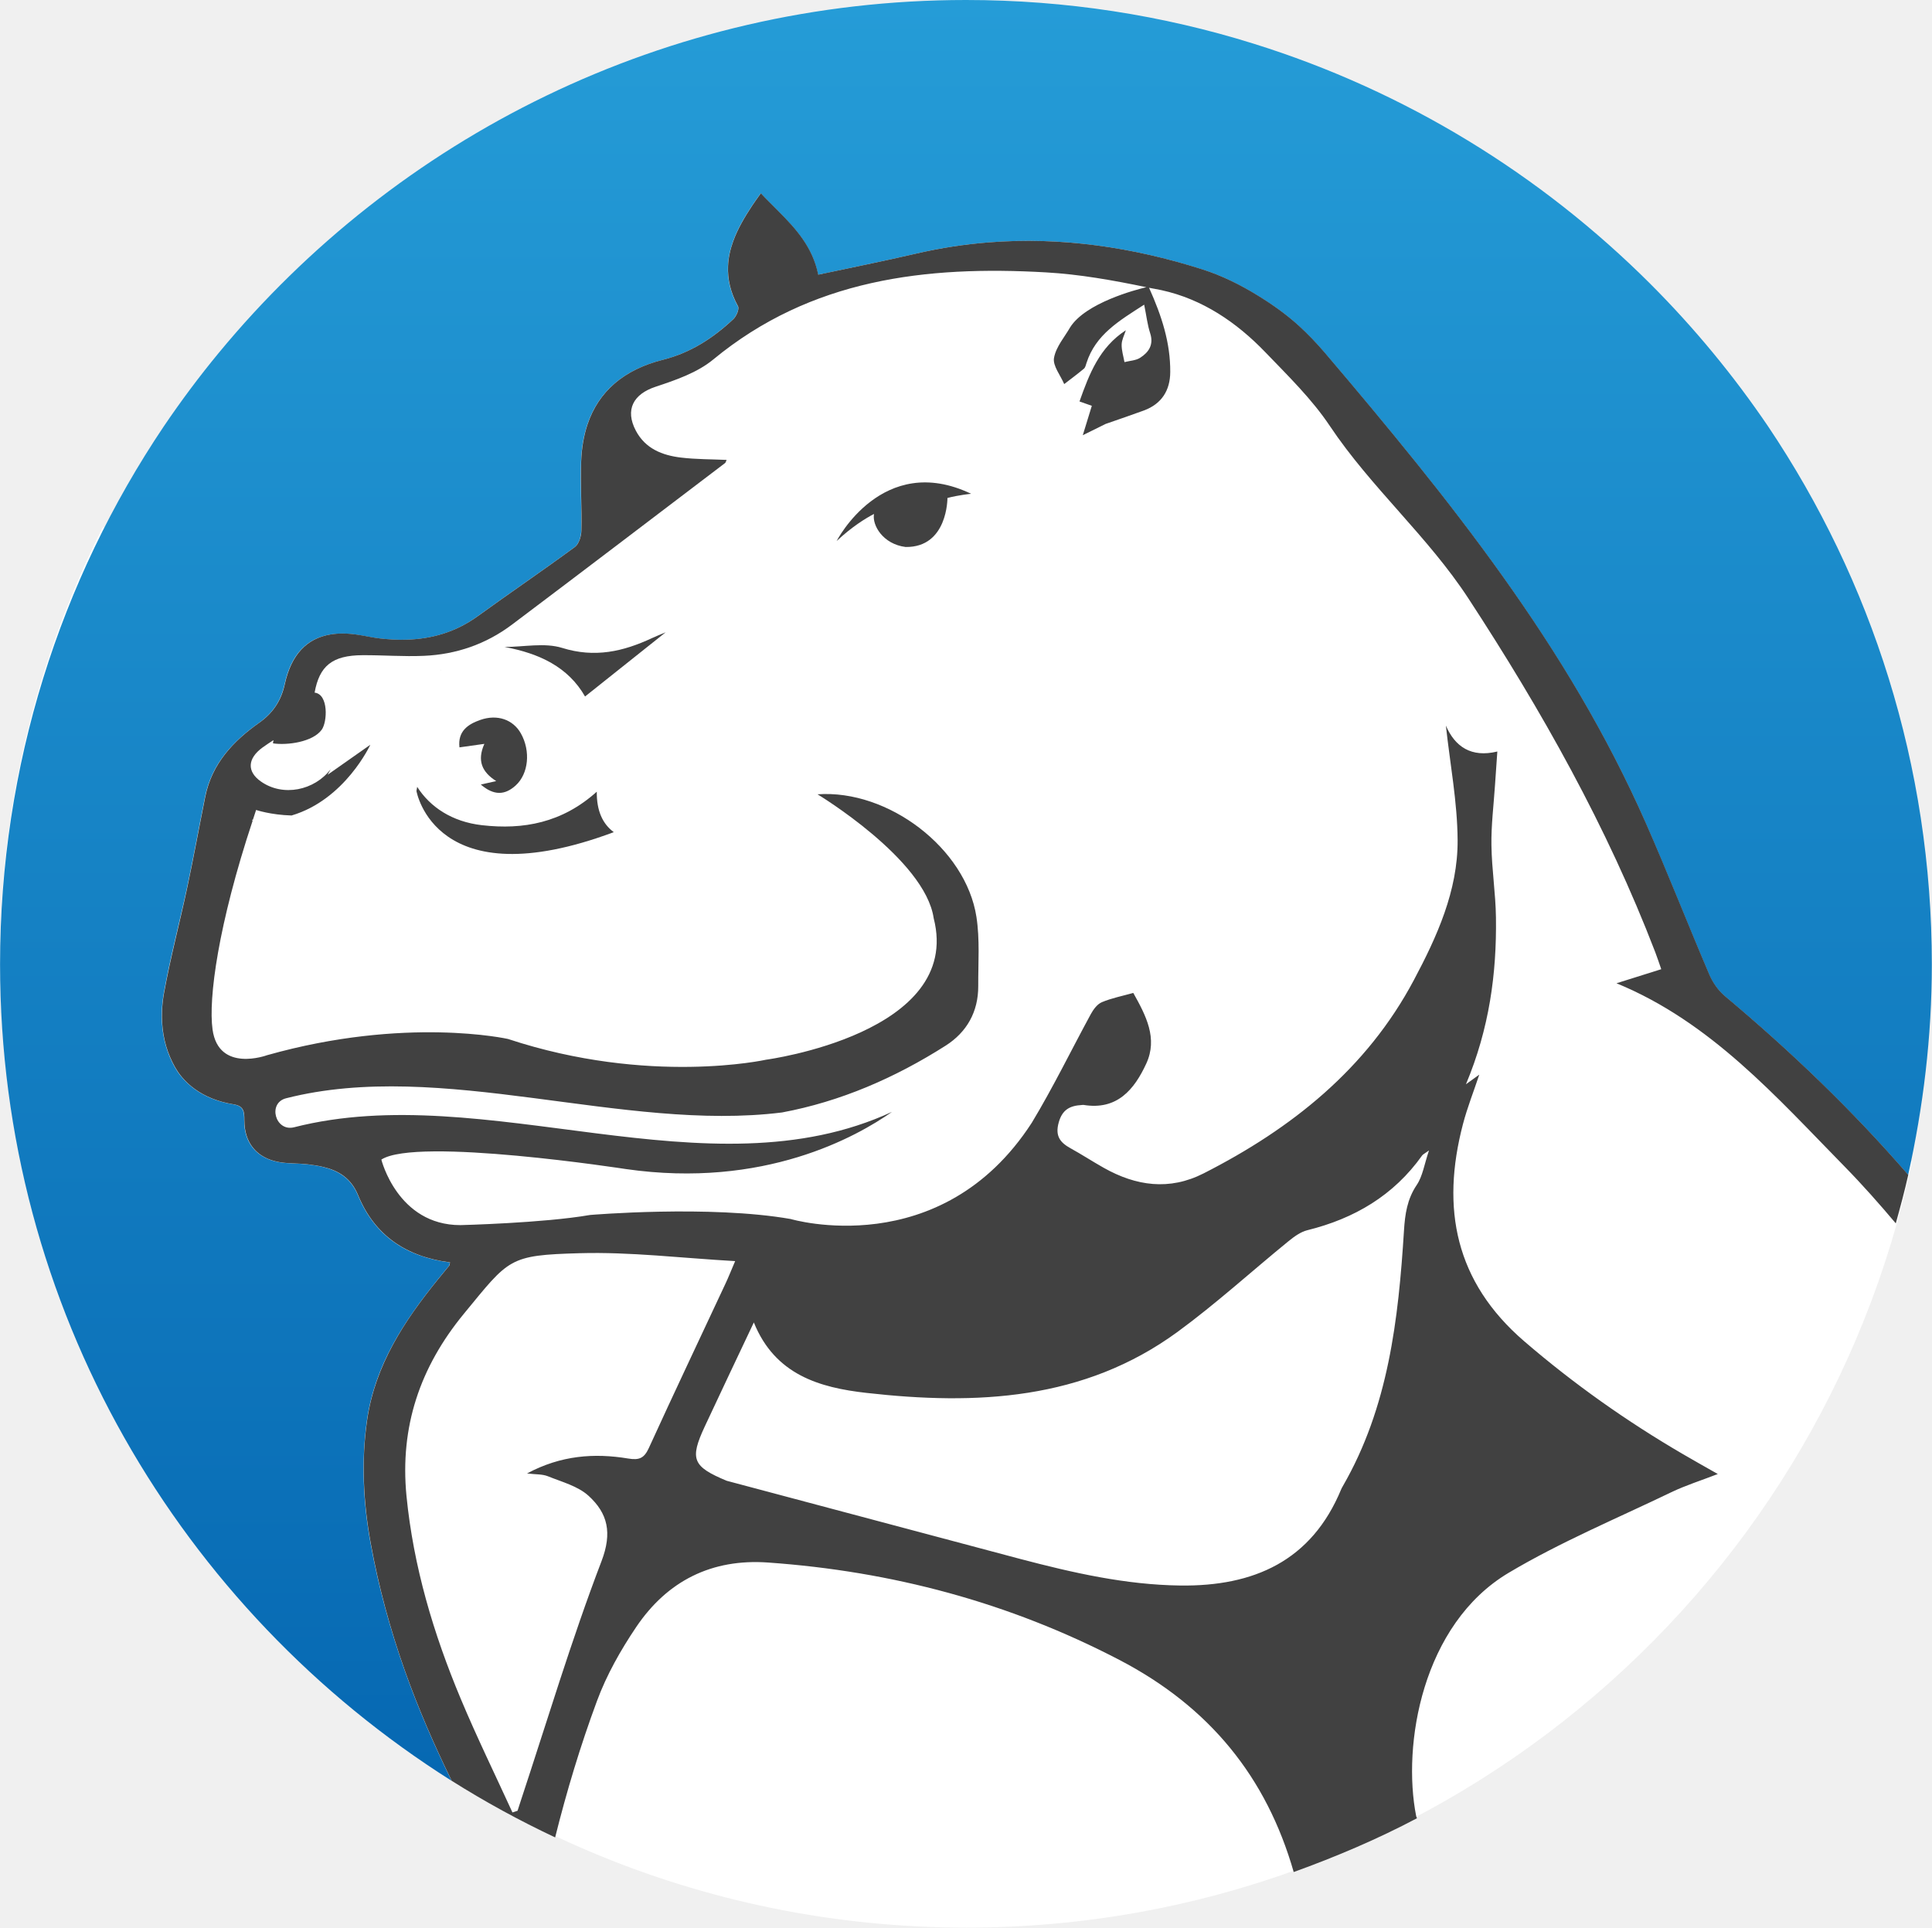
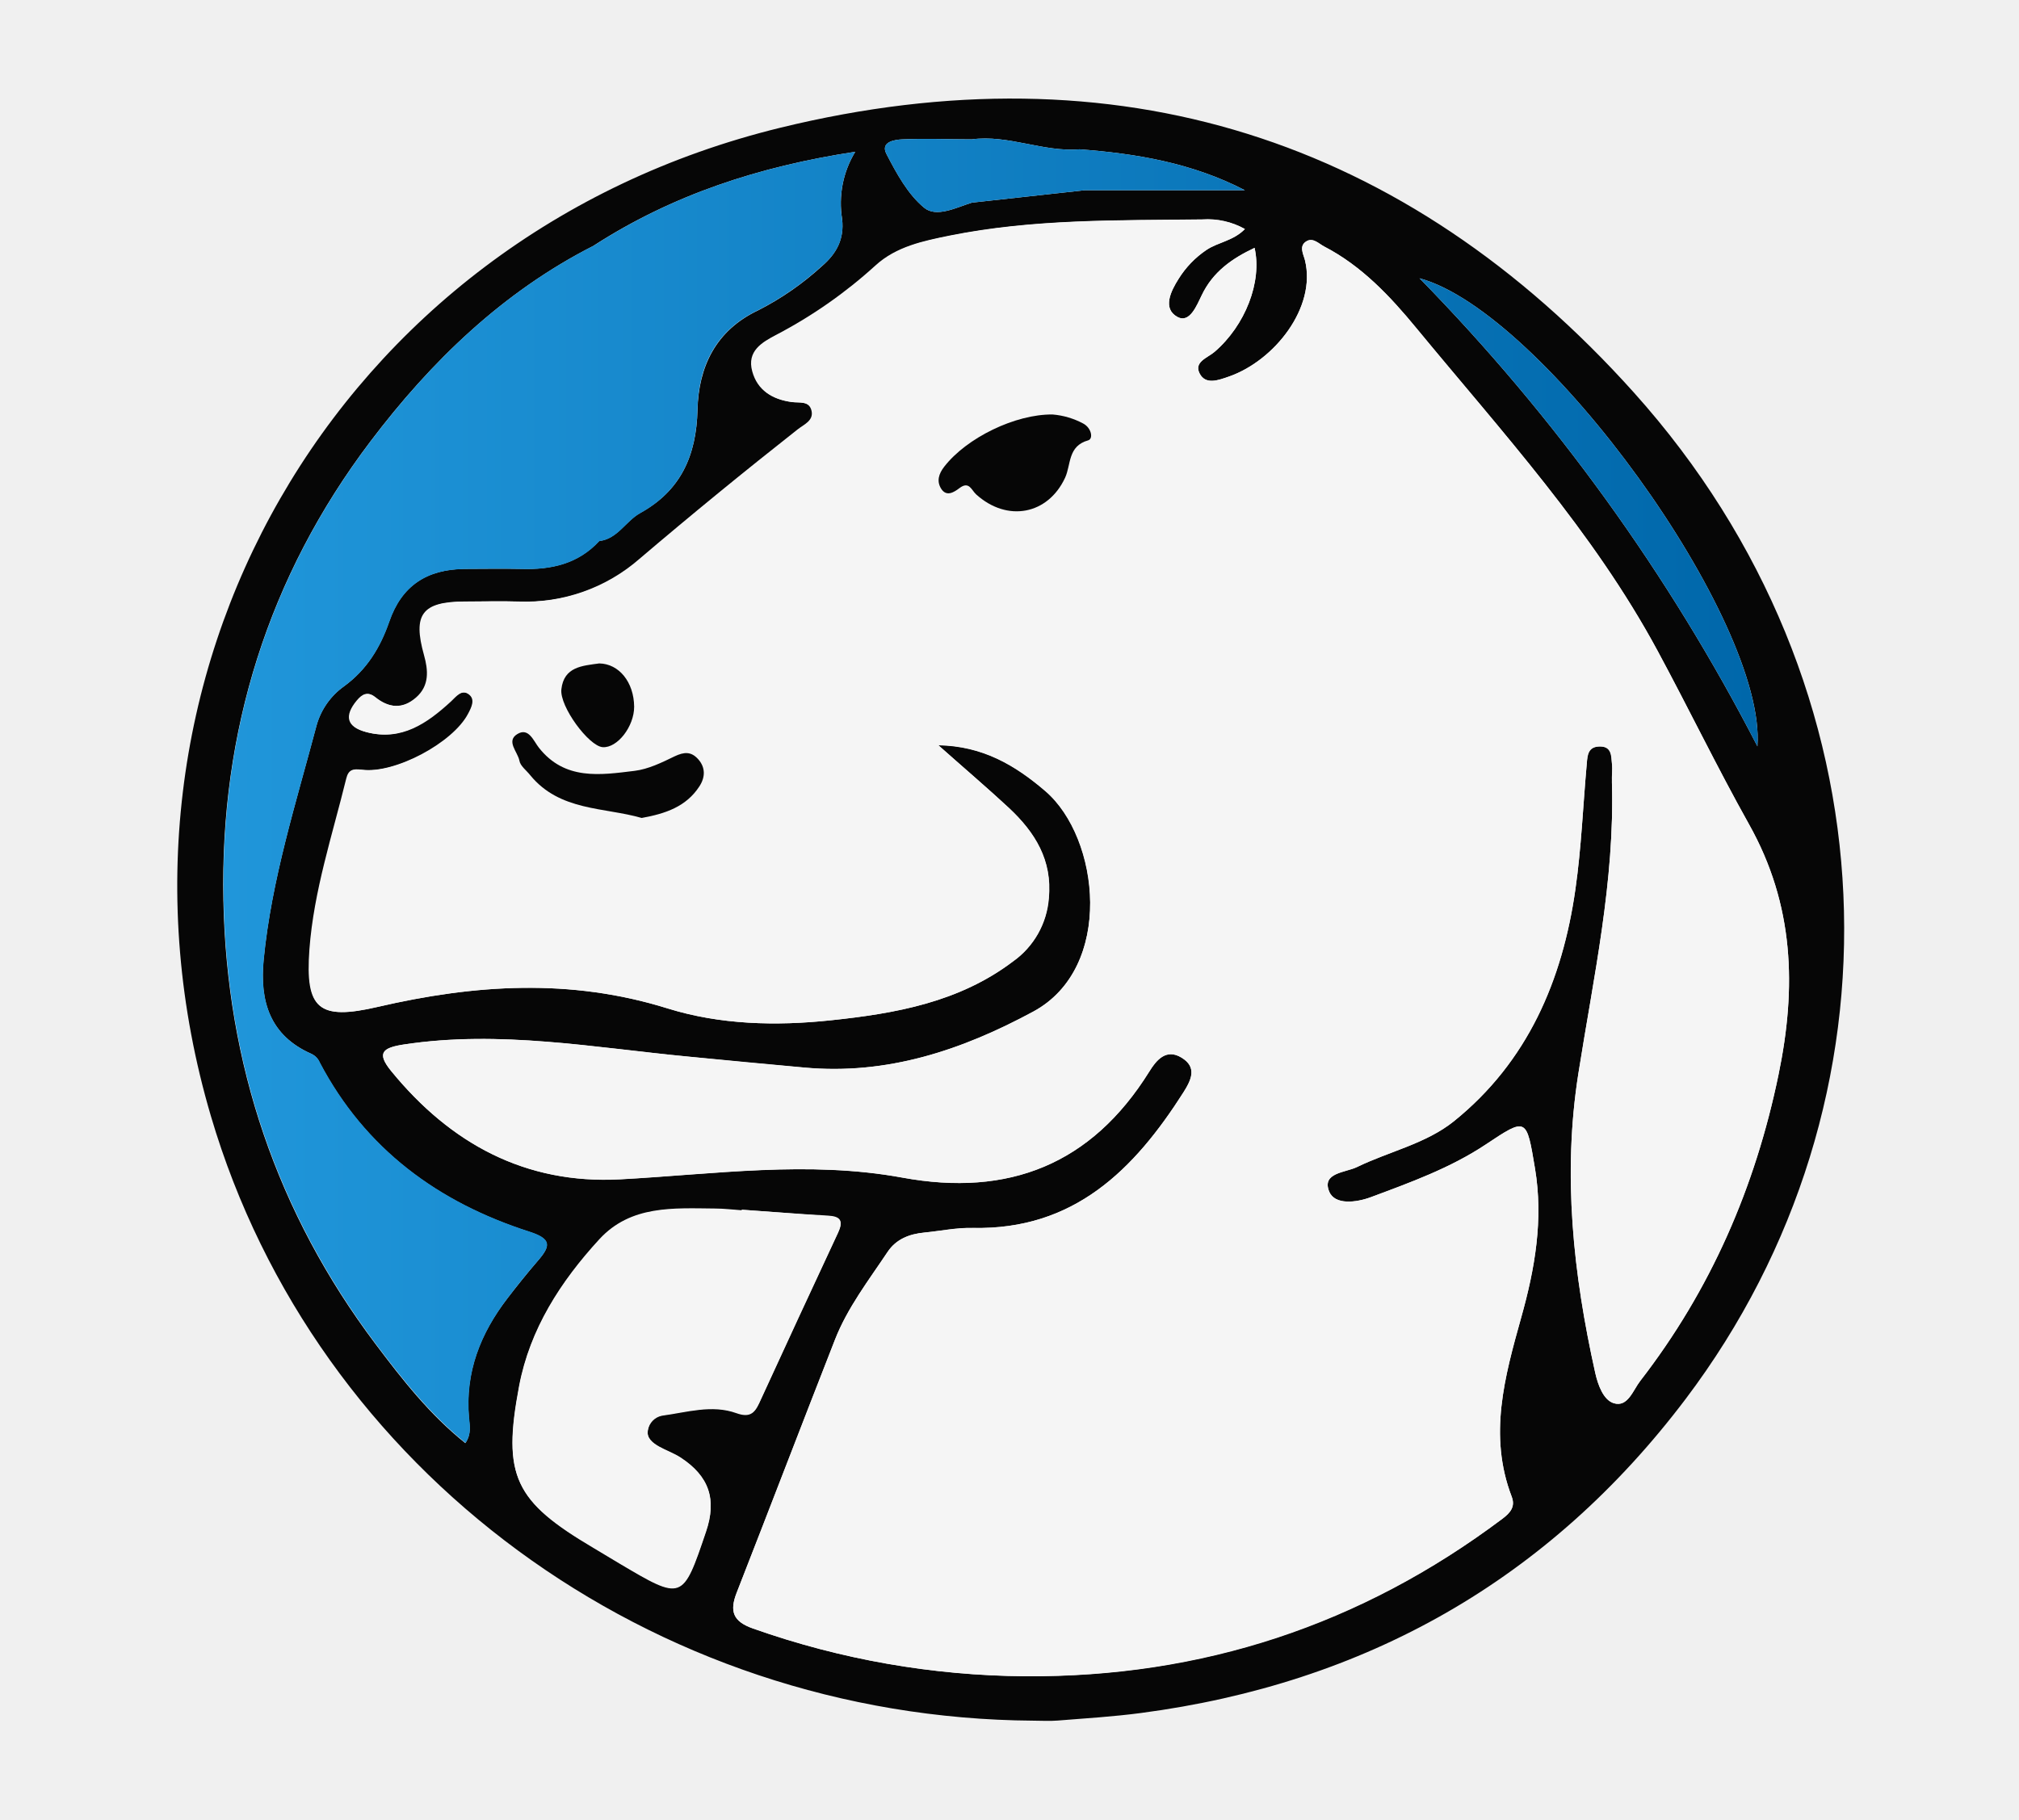
- <svg xmlns="http://www.w3.org/2000/svg" version="1.1" id="Layer_1" x="0px" y="0px" viewBox="0 0 363.85 363.05" style="enable-background:new 0 0 363.85 363.05;" xml:space="preserve">
-   <style type="text/css">
- 	.st0{fill:#FFFFFF;}
- 	.st1{fill:url(#SVGID_1_);}
- 	.st2{fill:#414141;}
- 	.st3{clip-path:url(#SVGID_3_);}
- 	.st4{fill:none;}
- 	.st5{fill:url(#SVGID_4_);}
- 	.st6{fill:#466BB2;}
- 	.st7{fill:#1C449B;}
- </style>
-   <g>
-     <path class="st0" d="M353.8,209.53c-0.23-3.65,1.95-7.08,5.01-8.95c0.11-5.61,0.37-11.22,0.43-16.84c0.04-4.1-0.05-8.2-0.44-12.29   c-0.08-0.89-0.2-1.77-0.29-2.66c-0.03-0.21-0.05-0.37-0.07-0.51c-0.07-0.41-0.14-0.83-0.22-1.24c-0.41-2.15-0.92-4.27-1.5-6.38   c-0.51-1.84-0.5-3.66-0.07-5.33c-0.69-1.37-1.15-2.88-1.35-4.4c-0.06-0.48-0.13-0.96-0.2-1.44c-0.02-0.13-0.05-0.29-0.08-0.49   c-0.22-1.23-0.43-2.46-0.67-3.68c-0.42-2.14-0.88-4.26-1.4-6.38c-1.1-4.55-2.42-9.05-3.89-13.49c-1.44-4.34-2.9-8.7-4.52-12.98   c-0.78-2.06-1.61-4.09-2.47-6.11c-0.14-0.3-0.46-1.03-0.62-1.37c-0.51-1.08-1.02-2.16-1.56-3.23c-2.01-4.03-4.23-7.97-6.65-11.76   c-1.11-1.73-2.22-3.47-3.36-5.18c-0.62-0.93-1.27-1.85-1.95-2.74c-0.21-0.28-0.43-0.56-0.65-0.84c-0.08-0.1-0.18-0.22-0.31-0.37   c-4.84-5.56-9.99-10.88-14.52-16.71c-2.2-0.31-4.36-1.26-6.11-2.68c-1.13-0.91-2.26-1.85-3.44-2.71c-0.24-0.17-0.56-0.39-0.83-0.58   c-0.44-0.32-0.88-0.63-1.32-0.94c-2.35-1.65-4.75-3.23-7.19-4.75c-4.98-3.11-10.12-5.98-15.33-8.68   c-10.52-5.45-21.37-10.22-32.29-14.79c-4.62-1.93-9.25-3.83-13.88-5.74c-0.32-0.13-1.23-0.49-1.46-0.58   c-0.55-0.21-1.11-0.42-1.67-0.63c-1.32-0.48-2.64-0.95-3.98-1.39c-2.63-0.86-5.28-1.64-7.96-2.33c-5.55-1.43-11.18-2.43-16.86-3.18   c-0.13-0.02-0.24-0.03-0.33-0.05c-0.13-0.01-0.29-0.02-0.49-0.04c-0.59-0.05-1.19-0.12-1.78-0.17c-1.34-0.12-2.68-0.23-4.02-0.31   c-2.68-0.18-5.37-0.29-8.06-0.35c-11.38-0.26-22.75,0.45-34.08,1.44c-3,0.26-6.02,0.5-9.01,0.86c-0.48,0.06-1.07,0.08-1.56,0.19   c-0.11,0.02-0.21,0.05-0.3,0.06c-1.23,0.21-2.46,0.45-3.69,0.71c-5.1,1.08-10.11,2.58-15,4.4c-1.28,0.48-2.55,0.98-3.81,1.49   c-0.5,0.21-1.01,0.43-1.51,0.63c-0.09,0.04-0.17,0.07-0.24,0.1c-2.22,1.03-4.43,2.07-6.6,3.18c-4.52,2.31-8.94,4.84-13.27,7.48   c-8.94,5.46-17.55,11.44-26.2,17.33c-4.31,2.94-8.71,5.74-13.03,8.66c-2.21,1.49-4.39,3.03-6.52,4.64c0,0-0.49,0.38-0.87,0.67   c-0.38,0.31-0.99,0.81-1,0.82c-0.85,0.72-1.69,1.46-2.5,2.21c-1.13,1.05-2.23,2.13-3.29,3.25c-0.48,0.51-0.93,1.07-1.43,1.56   c-0.13,0.13-0.44,0.49-0.57,0.64c-1.42,1.97-2.65,4.12-3.9,6.19c-3.21,5.33-6.4,10.54-10.16,15.5c-1.82,2.41-4.71,3.27-7.58,3.06   C6.96,123.92,0,151.67,0,181.05c0,100.52,81.48,182,182,182c87.59,0,160.72-61.87,178.09-144.29   C356.5,217.21,354.06,213.7,353.8,209.53z" />
-     <g>
-       <g>
-         <linearGradient id="SVGID_1_" gradientUnits="userSpaceOnUse" x1="181.926" y1="0" x2="181.926" y2="335.407">
-           <stop offset="0" style="stop-color:#259CD7" />
-           <stop offset="1" style="stop-color:#0668B2" />
-         </linearGradient>
-         <path class="st1" d="M69.79,290.67c-0.7-3.85-1.15-7.71-1.28-11.59c-0.13-3.87,0.05-7.76,0.61-11.66     c0.75-5.16,2.49-9.82,4.85-14.16c2.35-4.34,5.32-8.38,8.5-12.31c0.7-0.86,1.41-1.71,2.11-2.57c0.06-0.07,0.05-0.19,0.14-0.61     c-8.22-1.05-14.17-5.03-17.3-12.64c-1.35-3.27-3.74-4.64-6.56-5.33c-0.94-0.23-1.93-0.38-2.94-0.5c-1.71-0.2-3.45-0.12-5.14-0.38     c-3.24-0.5-5.45-2.24-6.35-4.93c-0.3-0.9-0.45-1.9-0.45-3c0.01-1.6-0.09-2.68-2.03-2.99c-2.99-0.48-5.4-1.5-7.31-2.89     c-0.95-0.69-1.78-1.48-2.5-2.34c-0.91-1.09-1.57-2.33-2.13-3.62c-1.17-2.73-1.66-5.76-1.53-8.75c0-0.03,0-0.05,0-0.08     c0.05-1.11,0.18-2.21,0.37-3.28c1.21-6.74,2.99-13.38,4.42-20.08c1.19-5.62,2.22-11.28,3.35-16.91     c1.24-6.17,5.23-10.43,10.11-13.88c1.33-0.94,2.38-1.99,3.18-3.2s1.35-2.57,1.69-4.13c1.2-5.5,4.09-8.61,8.63-9.34     c1.51-0.25,3.2-0.23,5.07,0.05c1.4,0.21,2.78,0.54,4.19,0.7c1.66,0.19,3.29,0.28,4.9,0.24c4.82-0.12,9.37-1.38,13.56-4.43     c6.05-4.39,12.25-8.59,18.28-13.02c0.77-0.56,1.21-2.02,1.23-3.07c0.09-4.35-0.2-8.7-0.04-13.04c0.09-2.55,0.49-4.86,1.18-6.94     c2.08-6.24,6.85-10.37,14.22-12.22c5.19-1.3,9.43-4.07,13.24-7.63c0.29-0.28,0.59-0.76,0.78-1.24c0.19-0.48,0.27-0.95,0.12-1.21     c-1.44-2.64-1.98-5.14-1.88-7.55c0.07-1.6,0.42-3.16,0.97-4.69c0.83-2.3,2.12-4.53,3.59-6.73c0.45-0.67,0.92-1.32,1.62-2.31     c1.07,1.15,2.19,2.25,3.3,3.36c3.31,3.33,6.46,6.75,7.51,11.97c6.08-1.3,12.29-2.54,18.46-3.97c4.56-1.06,9.11-1.75,13.64-2.11     c13.59-1.08,27.01,0.86,40.24,5.08c3.72,1.18,7.15,2.9,10.4,4.9c2.74,1.68,5.36,3.52,7.75,5.7c1.74,1.59,3.39,3.3,4.93,5.12     c2.91,3.42,5.81,6.85,8.68,10.3c5.75,6.9,11.39,13.87,16.82,20.98c2.72,3.56,5.38,7.15,7.97,10.79     c5.19,7.28,10.11,14.75,14.64,22.47c4.53,7.73,8.69,15.71,12.34,24.04c4.14,9.44,7.9,19.04,11.95,28.52     c0.64,1.5,1.68,3,2.91,4.03c12.42,10.41,24.05,21.55,34.56,33.69c2.84-12.77,4.46-26.01,4.46-39.64     c0-37.51-11.37-72.35-30.82-101.31c-6.53-9.63-13.95-18.62-22.15-26.82c-20.65-20.65-46.21-36.38-74.75-45.28     C218.99,2.88,200.78,0,181.92,0C125.34,0,74.69,25.89,41.2,66.46c-3.67,4.44-7.12,9.07-10.36,13.85     c-19.46,28.96-30.83,63.8-30.83,101.31c0,64.82,34,121.56,85.04,153.78c-3.32-6.79-6.33-13.69-8.84-20.8     C73.47,306.86,71.28,298.9,69.79,290.67z" />
-         <g>
-           <path class="st2" d="M78.57,148.2l-0.14,0.77c0,0,3.45,20.35,37.16,7.76c-2.11-1.57-3.23-4.02-3.2-7.62      c-6.52,5.86-13.82,7.2-21.61,6.31C85.11,154.78,80.97,151.97,78.57,148.2z" />
-           <path class="st2" d="M82.97,126.19l0.08,0.01c0.01-0.01,0.01-0.02,0.02-0.03C83.03,126.18,83,126.19,82.97,126.19z" />
-           <path class="st2" d="M97.1,147.95c2.45-2.21,2.86-6.5,1-9.81c-1.45-2.59-4.41-3.68-7.64-2.55c-2.33,0.81-4.28,2.13-3.93,5.17      c1.53-0.22,2.87-0.4,4.69-0.66c-1.41,3.17-0.45,5.31,2.23,7.01c-1.15,0.26-1.82,0.41-2.9,0.65      C93,149.87,95.08,149.78,97.1,147.95z" />
-           <path class="st2" d="M122.79,120.18c-5.43,2.54-10.79,3.76-16.91,1.85c-3.32-1.03-7.22-0.18-10.86-0.18      c6.56,1.21,12,3.79,15.16,9.33c5.08-4.04,10.08-8.03,15.18-12.09C124.42,119.48,123.59,119.81,122.79,120.18z" />
-           <path class="st2" d="M324.83,187.58c-1.24-1.04-2.27-2.54-2.91-4.03c-4.05-9.48-7.8-19.08-11.95-28.52      c-3.66-8.32-7.81-16.31-12.34-24.04c-4.53-7.73-9.45-15.19-14.64-22.47c-2.59-3.64-5.26-7.24-7.97-10.79      c-5.43-7.12-11.08-14.08-16.82-20.98c-2.87-3.45-5.77-6.88-8.68-10.3c-1.55-1.82-3.19-3.53-4.93-5.12      c-2.39-2.17-5.01-4.02-7.75-5.7c-3.25-2-6.68-3.71-10.4-4.9c-13.23-4.21-26.65-6.15-40.24-5.08c-4.53,0.36-9.08,1.05-13.64,2.11      c-6.17,1.43-12.37,2.67-18.46,3.97c-1.06-5.22-4.2-8.64-7.51-11.97c-1.1-1.11-2.23-2.21-3.3-3.36c-0.7,0.99-1.17,1.64-1.62,2.31      c-1.47,2.21-2.76,4.44-3.59,6.73c-0.55,1.53-0.91,3.09-0.97,4.69c-0.1,2.4,0.43,4.9,1.88,7.55c0.14,0.26,0.06,0.73-0.12,1.21      c-0.19,0.48-0.48,0.96-0.78,1.24c-3.8,3.56-8.05,6.33-13.24,7.63c-7.37,1.85-12.14,5.98-14.22,12.22      c-0.69,2.08-1.09,4.4-1.18,6.94c-0.16,4.34,0.14,8.7,0.04,13.04c-0.02,1.05-0.47,2.51-1.23,3.07      c-6.03,4.43-12.22,8.63-18.28,13.02c-4.19,3.04-8.74,4.31-13.56,4.43c-1.61,0.04-3.24-0.05-4.9-0.24      c-1.4-0.16-2.79-0.5-4.18-0.7c-1.87-0.28-3.56-0.3-5.07-0.05c-4.53,0.74-7.42,3.84-8.63,9.34c-0.34,1.57-0.89,2.93-1.69,4.13      c-0.8,1.21-1.84,2.26-3.18,3.2c-4.88,3.45-8.87,7.71-10.11,13.88c-1.13,5.63-2.16,11.29-3.35,16.91      c-1.42,6.71-3.2,13.34-4.42,20.08c-0.19,1.07-0.32,2.17-0.37,3.28c0,0.03,0,0.05,0,0.08c-0.13,2.99,0.35,6.03,1.53,8.75      c0.56,1.29,1.22,2.53,2.13,3.62c0.71,0.86,1.54,1.65,2.5,2.34c1.91,1.39,4.32,2.4,7.31,2.89c1.94,0.31,2.04,1.38,2.03,2.99      c0,1.1,0.15,2.1,0.45,3c0.9,2.69,3.11,4.43,6.35,4.93c1.69,0.26,3.44,0.18,5.14,0.38c1.01,0.12,2,0.27,2.94,0.5      c2.82,0.68,5.21,2.06,6.55,5.33c3.13,7.6,9.08,11.58,17.3,12.64c-0.09,0.41-0.08,0.54-0.14,0.61c-0.7,0.86-1.41,1.71-2.11,2.57      c-3.19,3.93-6.15,7.96-8.5,12.31c-2.35,4.35-4.1,9-4.85,14.16c-0.57,3.9-0.75,7.79-0.61,11.66c0.13,3.88,0.58,7.74,1.28,11.59      c1.49,8.23,3.67,16.19,6.41,23.94c2.51,7.1,5.52,14.01,8.84,20.8c6.25,3.94,12.75,7.49,19.48,10.66      c2.16-8.65,4.74-17.24,7.89-25.73c1.8-4.87,4.45-9.55,7.36-13.87c5.87-8.71,14.21-12.93,24.87-12.17      c23.28,1.65,45.33,7.5,66.12,18.33c17.02,8.86,27.73,22.1,32.85,39.96c8-2.89,15.79-6.2,23.22-10.13      c-0.05-0.13-0.12-0.23-0.15-0.38c-2.67-13.43,1.12-36.15,17.42-45.85c9.77-5.81,20.37-10.23,30.64-15.18      c2.69-1.29,5.57-2.19,8.74-3.42c-2.41-1.37-4.5-2.54-6.57-3.75c-10.59-6.18-20.54-13.21-29.87-21.24      c-13.03-11.21-15.71-25.03-11.56-40.89c0.81-3.1,2-6.1,3.08-9.34c-0.73,0.53-1.33,0.96-2.51,1.81      c4.39-10.47,5.8-20.83,5.65-31.41c-0.06-4.54-0.79-9.07-0.85-13.61c-0.06-3.72,0.41-7.45,0.66-11.17c0.13-2,0.28-3.99,0.45-6.48      c-4.91,1.2-7.98-0.91-9.69-4.88c0.79,7.24,2.17,14.42,2.21,21.61c0.05,9.5-3.9,18.17-8.26,26.36      c-8.87,16.68-22.99,27.93-39.56,36.36c-6.46,3.29-12.73,2.39-18.82-1.04c-2.11-1.19-4.15-2.52-6.27-3.69      c-1.97-1.09-2.91-2.32-2.22-4.83c0.68-2.48,2.16-3.19,4.37-3.31c0.1-0.01,0.2-0.04,0.3-0.02c6.34,1.05,9.58-2.91,11.83-7.79      c2.18-4.75-0.04-9-2.45-13.3c-2.07,0.58-4.07,0.97-5.91,1.74c-0.87,0.36-1.61,1.37-2.09,2.25c-3.71,6.83-7.11,13.83-11.12,20.47      c-17.17,26.52-45.41,18.12-45.41,18.12c-15.26-2.67-37.78-0.76-37.78-0.76c-8.78,1.53-24.42,1.91-24.42,1.91      c-11.83,0-14.88-12.34-14.88-12.34c6.61-4.32,46.04,1.78,46.04,1.78c26.04,3.75,43.52-6.12,50.13-10.77      c-34.74,16.08-76.52-6.29-112.6,2.9c-3.54,0.9-5.04-4.56-1.51-5.46c29.31-7.46,63.44,6.42,93.41,2.67      c10.99-2.05,21.26-6.51,30.8-12.58c3.99-2.54,6.16-6.38,6.14-11.23c-0.02-4.34,0.32-8.76-0.34-13.02      c-1.99-12.9-16.58-24.03-29.93-23.09c0,0,20.25,12.2,21.88,23.34c5.57,21.71-31.58,26.65-31.58,26.65s-21.98,4.89-48.59-3.91      c0,0-19.22-4.33-45.38,3.06c0,0-9.12,3.38-10.26-4.84c-0.81-5.84,1.07-19.8,7.54-39.3l-0.1-0.2c0.06,0.01,0.11-0.01,0.16-0.01      c0.21-0.63,0.38-1.2,0.6-1.84c0,0,2.75,0.93,6.68,1.04c10.08-2.98,14.83-13.32,14.83-13.32l-8.04,5.65l0.58-1.06      c-3.05,4.01-8.98,5.28-13.17,2.31c-2.61-1.85-2.54-4.29,0.34-6.39c0.66-0.48,1.36-0.93,2.05-1.38c0.01,0.21-0.12,0.4-0.07,0.61      c2.69,0.39,7.45-0.25,9.15-2.56c1.08-1.47,1.32-6.7-1.33-7c0.9-5,3.28-7.03,9.05-7.05c3.84-0.02,7.69,0.29,11.53,0.12      c6.09-0.26,11.7-2.2,16.58-5.87c13.41-10.09,26.76-20.28,40.13-30.43c0.14-0.1,0.17-0.34,0.3-0.6c-2.89-0.13-5.76-0.1-8.59-0.44      c-3.52-0.42-6.71-1.67-8.5-5.06c-2.09-3.96-0.47-6.9,3.72-8.28c3.78-1.25,7.84-2.65,10.84-5.12      c18.42-15.2,40.08-17.71,62.67-16.42c6.34,0.36,12.66,1.49,18.91,2.79c-2.05,0.49-11.45,2.96-14.36,7.57      c-0.99,1.76-2.65,3.63-3.03,5.74c-0.27,1.48,1.22,3.28,1.92,4.94c1.24-0.96,2.5-1.89,3.7-2.89c0.28-0.23,0.38-0.71,0.5-1.09      c1.72-5.36,6.16-7.95,10.86-10.98c0.43,2.1,0.61,3.79,1.13,5.38c0.7,2.16-0.26,3.58-1.88,4.62c-0.82,0.53-1.96,0.56-2.96,0.82      c-0.2-1.11-0.56-2.22-0.53-3.32c0.02-0.9,0.51-1.79,0.79-2.68c-4.98,3.23-6.88,8.2-8.73,13.41c1.18,0.42,2.03,0.72,2.32,0.82      c-0.58,1.89-1.13,3.68-1.7,5.54l4.31-2.13c2.86-1,5.04-1.73,7.2-2.53c3.34-1.24,4.94-3.77,4.96-7.24      c0.04-5.49-1.6-10.56-3.99-15.87c0.78,0.16,1.56,0.28,2.34,0.45c7.69,1.68,14.12,6.04,19.54,11.67      c4.27,4.44,8.78,8.83,12.17,13.91c7.76,11.61,18.44,20.77,26.09,32.48c13.82,21.14,26.13,43.03,35.2,66.65      c0.39,1.01,0.72,2.05,1.12,3.18c-2.94,0.93-5.72,1.8-8.43,2.65c17.78,7.31,30.08,21.39,42.99,34.55      c3.36,3.43,6.53,7.02,9.61,10.67c0.84-3.02,1.66-6.06,2.35-9.14C348.87,209.12,337.25,197.99,324.83,187.58z M163.17,262.34      c20.68,2.34,40.96,1.42,58.62-11.51c7.24-5.3,13.9-11.38,20.87-17.06c1.06-0.86,2.27-1.75,3.55-2.07      c8.86-2.19,16.26-6.54,21.62-14.08c0.15-0.21,0.43-0.32,1.29-0.94c-0.89,2.62-1.19,4.84-2.31,6.5c-1.81,2.68-2.21,5.52-2.4,8.58      c-1.05,16.73-2.92,33.27-11.54,48.18c-0.1,0.17-0.2,0.35-0.28,0.54c-5.6,13.56-16.5,18.31-30.3,18.14      c-10.29-0.13-20.25-2.4-30.13-5l-55.31-14.73c-6.44-2.69-6.99-4.06-4.12-10.23c2.98-6.4,6.02-12.77,9.24-19.59      C145.96,258.96,154.4,261.35,163.17,262.34z M87.35,247.45c8.59-10.44,8.4-11.04,21.81-11.42c9.52-0.27,19.09,0.91,29.29,1.49      c-0.85,1.99-1.28,3.09-1.78,4.15c-4.83,10.34-9.73,20.66-14.47,31.04c-0.88,1.93-1.8,2.34-3.9,1.99      c-6.39-1.06-12.67-0.6-19.04,2.81c1.63,0.2,2.87,0.11,3.92,0.53c2.64,1.07,5.66,1.85,7.67,3.69c3.59,3.28,4.49,6.93,2.43,12.31      c-5.69,14.88-10.26,30.19-15.27,45.33c-0.18,0.56-0.36,1.12-0.54,1.67c-0.32,0.1-0.64,0.21-0.96,0.32      c-3.27-7.14-6.72-14.19-9.75-21.43c-5.13-12.25-8.9-24.89-10.21-38.2C75.29,268.71,79.09,257.5,87.35,247.45z" />
-           <path class="st2" d="M157.56,101.9c2.91-2.71,5.43-4.27,7.04-5.1c-0.39,2.13,1.7,5.69,5.95,6.22c7.96,0.11,7.88-9.23,7.88-9.23      c2.06-0.55,4.46-0.79,4.46-0.79C166.19,85.02,157.56,101.9,157.56,101.9z" />
-         </g>
-       </g>
-     </g>
-   </g>
+ <svg xmlns="http://www.w3.org/2000/svg" id="Layer_1" data-name="Layer 1" viewBox="0 0 398.96 359.62">
+   <defs>
+     <style>.cls-1{fill:#060606;}.cls-2{fill:#f5f5f5;}.cls-3{fill:url(#linear-gradient);}</style>
+     <linearGradient id="linear-gradient" x1="44.13" y1="156.28" x2="347.32" y2="156.28" gradientUnits="userSpaceOnUse">
+       <stop offset="0" stop-color="#2096da" />
+       <stop offset="1" stop-color="#0067aa" />
+     </linearGradient>
+   </defs>
+   <path class="cls-1" d="M204.19,340.07c-75.52-.51-141.81-49.28-162.51-119.47C16.18,134.11,66.16,46.77,154.17,25.25c66.42-16.24,123.52,2,168.69,52.33,52.27,58.25,54.72,140,10.22,198.92-27,35.73-63.22,56.22-107.66,62.06-5.45.72-10.95,1.05-16.43,1.49C207.4,340.18,205.79,340.07,204.19,340.07ZM192,27.54c-4.55,0-9.12-.2-13.66,0-1.53.06-4.4.48-3.19,2.86,2,3.86,4.24,8,7.46,10.65,2.41,2,6.28,0,9.42-1l22.3-2.45H246c-10.43-5.4-21.43-7.24-32.65-8.09C206.11,30.1,199.28,26.57,192,27.54Zm-74.64,21c-18,9.13-32.24,22.94-44.16,38.7-20.18,26.65-29.74,57.32-29.06,90.72.65,32.3,10.54,61.75,30.09,87.71,5.27,7,10.67,13.92,17.72,19.55,1.23-1.83.83-3.49.7-5-.78-9,2.26-16.67,7.62-23.63,1.94-2.52,3.93-5,6-7.41,2.52-2.91,2.75-4.3-1.72-5.74-18-5.78-32.41-16.32-41.38-33.4a3.26,3.26,0,0,0-1.68-1.77c-8.18-3.63-10.21-10.38-9.4-18.61,1.55-15.88,6.41-31,10.46-46.32a14.18,14.18,0,0,1,5.42-7.7c4.48-3.28,7.14-7.62,8.93-12.79,2.44-7.08,7.39-10.36,14.94-10.42,3.73,0,7.46-.08,11.19,0,5.87.18,11.2-1,15.36-5.51,3.65-.44,5.21-3.93,8.11-5.54C134.49,97,137.61,90.09,137.83,81c.21-8.44,3.55-15.67,12-19.67a57,57,0,0,0,12.58-8.72c2.86-2.46,4.43-5.32,4-9.28A19.54,19.54,0,0,1,169,30C149.88,32.91,132.88,38.53,117.39,48.5Zm68,98.76c8.84.13,15.29,4,21.18,9.06,10.8,9.25,13.64,34.94-2.37,43.6C190,207.59,175.28,212.51,158.91,211q-11.4-1-22.8-2.15c-18.69-1.78-37.29-5.28-56.23-2.42-4.32.65-5.51,1.67-2.58,5.26C89,226,103.81,234.1,122.56,233.09c18.6-1,37.18-3.75,55.75-.34,21,3.86,37.36-2.61,48.77-20.92,1.43-2.29,3.3-4.7,6.4-2.79s2,4.31.39,6.83c-9.77,15.36-21.68,27.25-41.64,26.83-3.18-.06-6.36.6-9.55.91-3,.28-5.6,1.29-7.29,3.83-3.73,5.6-7.9,11-10.38,17.3-6.53,16.67-12.92,33.38-19.44,50.05-1.42,3.63-.8,5.67,3.24,7.08a164.74,164.74,0,0,0,53.76,9.43q52.44.36,94.29-31.11c1.66-1.24,2.6-2.45,1.85-4.4-4.63-12.1-1.38-23.7,1.89-35.41,2.68-9.6,4.41-19.33,2.72-29.43s-1.63-10.14-9.75-4.73c-7,4.65-14.86,7.48-22.66,10.39-2.89,1.08-7.15,1.62-8.26-1.11-1.52-3.73,3.22-3.73,5.48-4.83,6.36-3.11,13.65-4.62,19.18-9.07,14.56-11.73,21.45-27.81,24-45.87,1.18-8.25,1.5-16.61,2.25-24.92.14-1.59.3-3.26,2.59-3.27s2.22,1.86,2.37,3.36c.13,1.23-.07,2.49,0,3.73.58,19.5-3.62,38.47-6.63,57.55-3.15,20-1,39.61,3.33,59.15.55,2.45,1.61,5.35,3.64,6,2.79.88,3.81-2.53,5.25-4.39,13.93-18,22.73-38.27,27.33-60.53,3.57-17.22,3.11-33.56-5.83-49.49-6.31-11.25-11.93-22.91-18.07-34.29C314.79,105,296.75,85.34,279.87,64.85c-5.15-6.26-10.8-12.29-18.22-16.13-1-.54-2.14-1.75-3.39-1.09-1.72.92-.69,2.63-.4,3.81,2.3,9.32-6,19.86-15.06,23-2,.7-4.54,1.72-5.75-.61s1.54-3.08,2.94-4.28c6.07-5.21,9.44-13.86,7.91-20.56-4.46,2.1-8.22,4.72-10.43,9.34-1,2-2.38,5.65-4.82,4.31-3-1.66-1.32-5.07.25-7.54a18.92,18.92,0,0,1,5.5-5.7c2.3-1.54,5.3-1.78,7.59-4.13a15.09,15.09,0,0,0-8.29-1.88c-16.69.21-33.42-.12-49.9,3.2-5.22,1.06-10.53,2.15-14.63,5.89a93.19,93.19,0,0,1-19.56,13.69c-2.89,1.51-5.9,3.26-4.81,7.24,1,3.76,3.95,5.55,7.73,6.06,1.49.2,3.53-.3,4,1.79.4,1.92-1.51,2.66-2.71,3.6q-15.91,12.47-31.29,25.61a34.31,34.31,0,0,1-24,8.44c-3.54-.13-7.1,0-10.66,0-8.34.05-10.17,2.55-7.93,10.58.84,3,1.1,6.07-1.57,8.39s-5.45,2.11-8.18-.09c-1.41-1.14-2.46-.62-3.56.71-2.48,3-2,5.19,1.87,6.21,6.87,1.8,11.93-1.76,16.65-6.1,1-.94,2.1-2.46,3.59-1.39s.55,2.65-.09,3.87c-3,5.76-14.54,11.9-21,11.07-1.74-.22-2.64,0-3.08,1.77-2.74,11.18-6.41,22.17-7.27,33.73C60.32,199.43,63,201.72,74.67,199c19.14-4.44,38.06-5.69,57.27.3,10.37,3.23,21.42,3.5,32.26,2.35,12.73-1.34,25.32-3.56,36-11.64a16.89,16.89,0,0,0,7.07-12.5c.71-7.52-2.74-13-7.83-17.78C195,155.63,190.44,151.75,185.39,147.26Zm-38.78,91.83,0,.17c-1.77-.12-3.54-.33-5.31-.34-8.16-.07-16.58-.7-22.81,6.07-7.66,8.32-13.72,17.7-15.86,29-3.36,17.77-.9,22.71,14.71,31.93l5,3c12.58,7.45,12.58,7.45,17.21-6.22,2.14-6.32.6-10.89-5-14.58-1.32-.86-2.85-1.4-4.24-2.16s-2.54-1.7-2.25-3.29a3.49,3.49,0,0,1,2.79-2.91c4.88-.65,9.84-2.25,14.69-.5,2.5.89,3.53.15,4.48-1.91q7.75-16.87,15.6-33.71c1.08-2.32.49-3.18-2-3.32C157.93,239.94,152.27,239.48,146.61,239.09ZM280.51,55a382.76,382.76,0,0,1,66.76,92.5C349.1,122.68,305,61.64,280.51,55Z" />
+   <path class="cls-2" d="M185.39,147.26c5.05,4.49,9.63,8.37,14,12.47,5.09,4.78,8.54,10.26,7.83,17.78a16.89,16.89,0,0,1-7.07,12.5c-10.63,8.08-23.22,10.3-36,11.64-10.84,1.15-21.89.88-32.26-2.35-19.21-6-38.13-4.74-57.27-.3-11.69,2.72-14.35.43-13.48-11.37.86-11.56,4.53-22.55,7.27-33.73.44-1.82,1.34-2,3.08-1.77,6.49.83,18-5.31,21-11.07.64-1.22,1.52-2.85.09-3.87s-2.57.45-3.59,1.39c-4.72,4.34-9.78,7.9-16.65,6.1-3.87-1-4.35-3.2-1.87-6.21,1.1-1.33,2.15-1.85,3.56-.71,2.73,2.2,5.5,2.43,8.18.09s2.41-5.39,1.57-8.39c-2.24-8-.41-10.53,7.93-10.58,3.56,0,7.12-.11,10.66,0a34.31,34.31,0,0,0,24-8.44q15.41-13.11,31.29-25.61c1.2-.94,3.11-1.68,2.71-3.6-.44-2.09-2.48-1.59-4-1.79-3.78-.51-6.71-2.3-7.73-6.06-1.09-4,1.92-5.73,4.81-7.24a93.19,93.19,0,0,0,19.56-13.69c4.1-3.74,9.41-4.83,14.63-5.89,16.48-3.32,33.21-3,49.9-3.2A15.09,15.09,0,0,1,246,45.26c-2.29,2.35-5.29,2.59-7.59,4.13a18.92,18.92,0,0,0-5.5,5.7c-1.57,2.47-3.23,5.88-.25,7.54,2.44,1.34,3.84-2.27,4.82-4.31,2.21-4.62,6-7.24,10.43-9.34,1.53,6.7-1.84,15.35-7.91,20.56-1.4,1.2-4.11,2-2.94,4.28s3.71,1.31,5.75.61c9-3.13,17.36-13.67,15.06-23-.29-1.18-1.32-2.89.4-3.81,1.25-.66,2.34.55,3.39,1.09,7.42,3.84,13.07,9.87,18.22,16.13,16.88,20.49,34.92,40.15,47.66,63.77,6.14,11.38,11.76,23,18.07,34.29,8.94,15.93,9.4,32.27,5.83,49.49-4.6,22.26-13.4,42.54-27.33,60.53-1.44,1.86-2.46,5.27-5.25,4.39-2-.64-3.09-3.54-3.64-6-4.36-19.54-6.48-39.14-3.33-59.15,3-19.08,7.21-38.05,6.63-57.55,0-1.24.17-2.5,0-3.73-.15-1.5.07-3.36-2.37-3.36s-2.45,1.68-2.59,3.27c-.75,8.31-1.07,16.67-2.25,24.92-2.58,18.06-9.47,34.14-24,45.87-5.53,4.45-12.82,6-19.18,9.07-2.26,1.1-7,1.1-5.48,4.83,1.11,2.73,5.37,2.19,8.26,1.11,7.8-2.91,15.66-5.74,22.66-10.39,8.12-5.41,8.07-5.34,9.75,4.73s0,19.83-2.72,29.43c-3.27,11.71-6.52,23.31-1.89,35.41.75,1.95-.19,3.16-1.85,4.4q-41.94,31.38-94.29,31.11a164.74,164.74,0,0,1-53.76-9.43c-4-1.41-4.66-3.45-3.24-7.08,6.52-16.67,12.91-33.38,19.44-50.05,2.48-6.33,6.65-11.7,10.38-17.3,1.69-2.54,4.34-3.55,7.29-3.83,3.19-.31,6.37-1,9.55-.91,20,.42,31.87-11.47,41.64-26.83,1.6-2.52,2.64-5-.39-6.83s-5,.5-6.4,2.79c-11.41,18.31-27.77,24.78-48.77,20.92-18.57-3.41-37.15-.67-55.75.34-18.75,1-33.58-7.07-45.26-21.4-2.93-3.59-1.74-4.61,2.58-5.26,18.94-2.86,37.54.64,56.23,2.42q11.4,1.1,22.8,2.15c16.37,1.51,31.11-3.41,45.29-11.08,16-8.66,13.17-34.35,2.37-43.6C200.68,151.28,194.23,147.39,185.39,147.26ZM208,81.92c-7.38-.09-17,4.62-21.43,10.31-1.12,1.43-1.51,2.87-.65,4.3,1.05,1.73,2.56.77,3.65-.06,1.92-1.46,2.37.4,3.3,1.24,6.13,5.54,14.17,4,17.57-3.28,1.21-2.62.5-6.27,4.59-7.41,1.05-.29.67-2.43-1-3.31A15.45,15.45,0,0,0,208,81.92Zm-81.2,79.74c4.7-.85,8.8-2.23,11.44-6.26,1.18-1.82,1.29-3.58-.22-5.32s-2.82-1.48-4.68-.6c-2.52,1.22-5.19,2.54-7.91,2.87-6.78.83-13.79,1.93-18.92-4.58-1.07-1.36-2.05-4.06-4.27-2.68s.08,3.5.42,5.22c.22,1.08,1.39,2,2.17,2.93C110.62,160.33,119.36,159.52,126.8,161.66Zm-8.39-30.54c-3.34.46-7,.65-7.48,5.07-.38,3.38,5.41,11.23,8.16,11.44,2.92.23,6.27-4,6.22-8C125.26,134.82,122.32,131.18,118.41,131.12Z" />
+   <path class="cls-2" d="M146.61,239.09c5.66.39,11.32.85,17,1.16,2.49.14,3.08,1,2,3.32q-7.87,16.81-15.6,33.71c-1,2.06-2,2.8-4.48,1.91-4.85-1.75-9.81-.15-14.69.5A3.49,3.49,0,0,0,128,282.6c-.29,1.59,1,2.58,2.25,3.29s2.92,1.3,4.24,2.16c5.65,3.69,7.19,8.26,5,14.58-4.63,13.67-4.63,13.67-17.21,6.22l-5-3c-15.61-9.22-18.07-14.16-14.71-31.93,2.14-11.27,8.2-20.65,15.86-29,6.23-6.77,14.65-6.14,22.81-6.07,1.77,0,3.54.22,5.31.34Z" />
+   <path class="cls-3" d="M169,30A19.54,19.54,0,0,0,166.4,43.3c.48,4-1.09,6.82-4,9.28a57,57,0,0,1-12.58,8.72c-8.49,4-11.83,11.23-12,19.67-.22,9.12-3.34,16-11.28,20.44-2.9,1.61-4.46,5.1-8.11,5.54-4.16,4.52-9.49,5.69-15.36,5.51-3.73-.11-7.46-.06-11.19,0-7.55.06-12.5,3.34-14.94,10.42C75.16,128,72.5,132.36,68,135.64a14.14,14.14,0,0,0-5.42,7.7c-4.05,15.3-8.91,30.44-10.46,46.32-.81,8.23,1.22,15,9.4,18.61A3.26,3.26,0,0,1,63.22,210c9,17.08,23.37,27.62,41.38,33.4,4.47,1.44,4.24,2.83,1.72,5.74-2.09,2.4-4.08,4.89-6,7.41-5.36,7-8.4,14.66-7.62,23.63.13,1.47.53,3.12-.7,5-7-5.63-12.45-12.55-17.72-19.55-19.55-26-29.44-55.41-30.09-87.71-.68-33.4,8.88-64.07,29.06-90.72,11.92-15.76,26.14-29.57,44.16-38.7C132.88,38.53,149.88,32.91,169,30ZM280.51,55a382.76,382.76,0,0,1,66.76,92.5C349.1,122.68,305,61.64,280.51,55ZM192,27.54c-4.56,0-9.13-.2-13.67,0-1.53.06-4.4.48-3.19,2.86,2,3.86,4.24,8,7.46,10.65,2.41,2,6.28,0,9.42-1l22.3-2.45H246c-10.43-5.4-21.43-7.24-32.65-8.09C206.11,30.1,199.28,26.57,192,27.54Z" />
+   <path class="cls-1" d="M208,81.92a15.45,15.45,0,0,1,6.05,1.79c1.65.88,2,3,1,3.31-4.09,1.14-3.38,4.79-4.59,7.41-3.4,7.31-11.44,8.82-17.57,3.28-.93-.84-1.38-2.7-3.3-1.24-1.09.83-2.6,1.79-3.65.06-.86-1.43-.47-2.87.65-4.3C191,86.54,200.62,81.83,208,81.92Z" />
+   <path class="cls-1" d="M126.8,161.66c-7.44-2.14-16.18-1.33-22-8.42-.78-1-2-1.85-2.17-2.93-.34-1.72-2.67-3.83-.42-5.22s3.2,1.32,4.27,2.68c5.13,6.51,12.14,5.41,18.92,4.58,2.72-.33,5.39-1.65,7.91-2.87,1.86-.88,3.27-1,4.68.6s1.4,3.5.22,5.32C135.6,159.43,131.5,160.81,126.8,161.66Z" />
+   <path class="cls-1" d="M118.41,131.12c3.91.06,6.85,3.7,6.9,8.55,0,3.91-3.3,8.19-6.22,8-2.75-.21-8.54-8.06-8.16-11.44C111.43,131.77,115.07,131.58,118.41,131.12Z" />
</svg>
